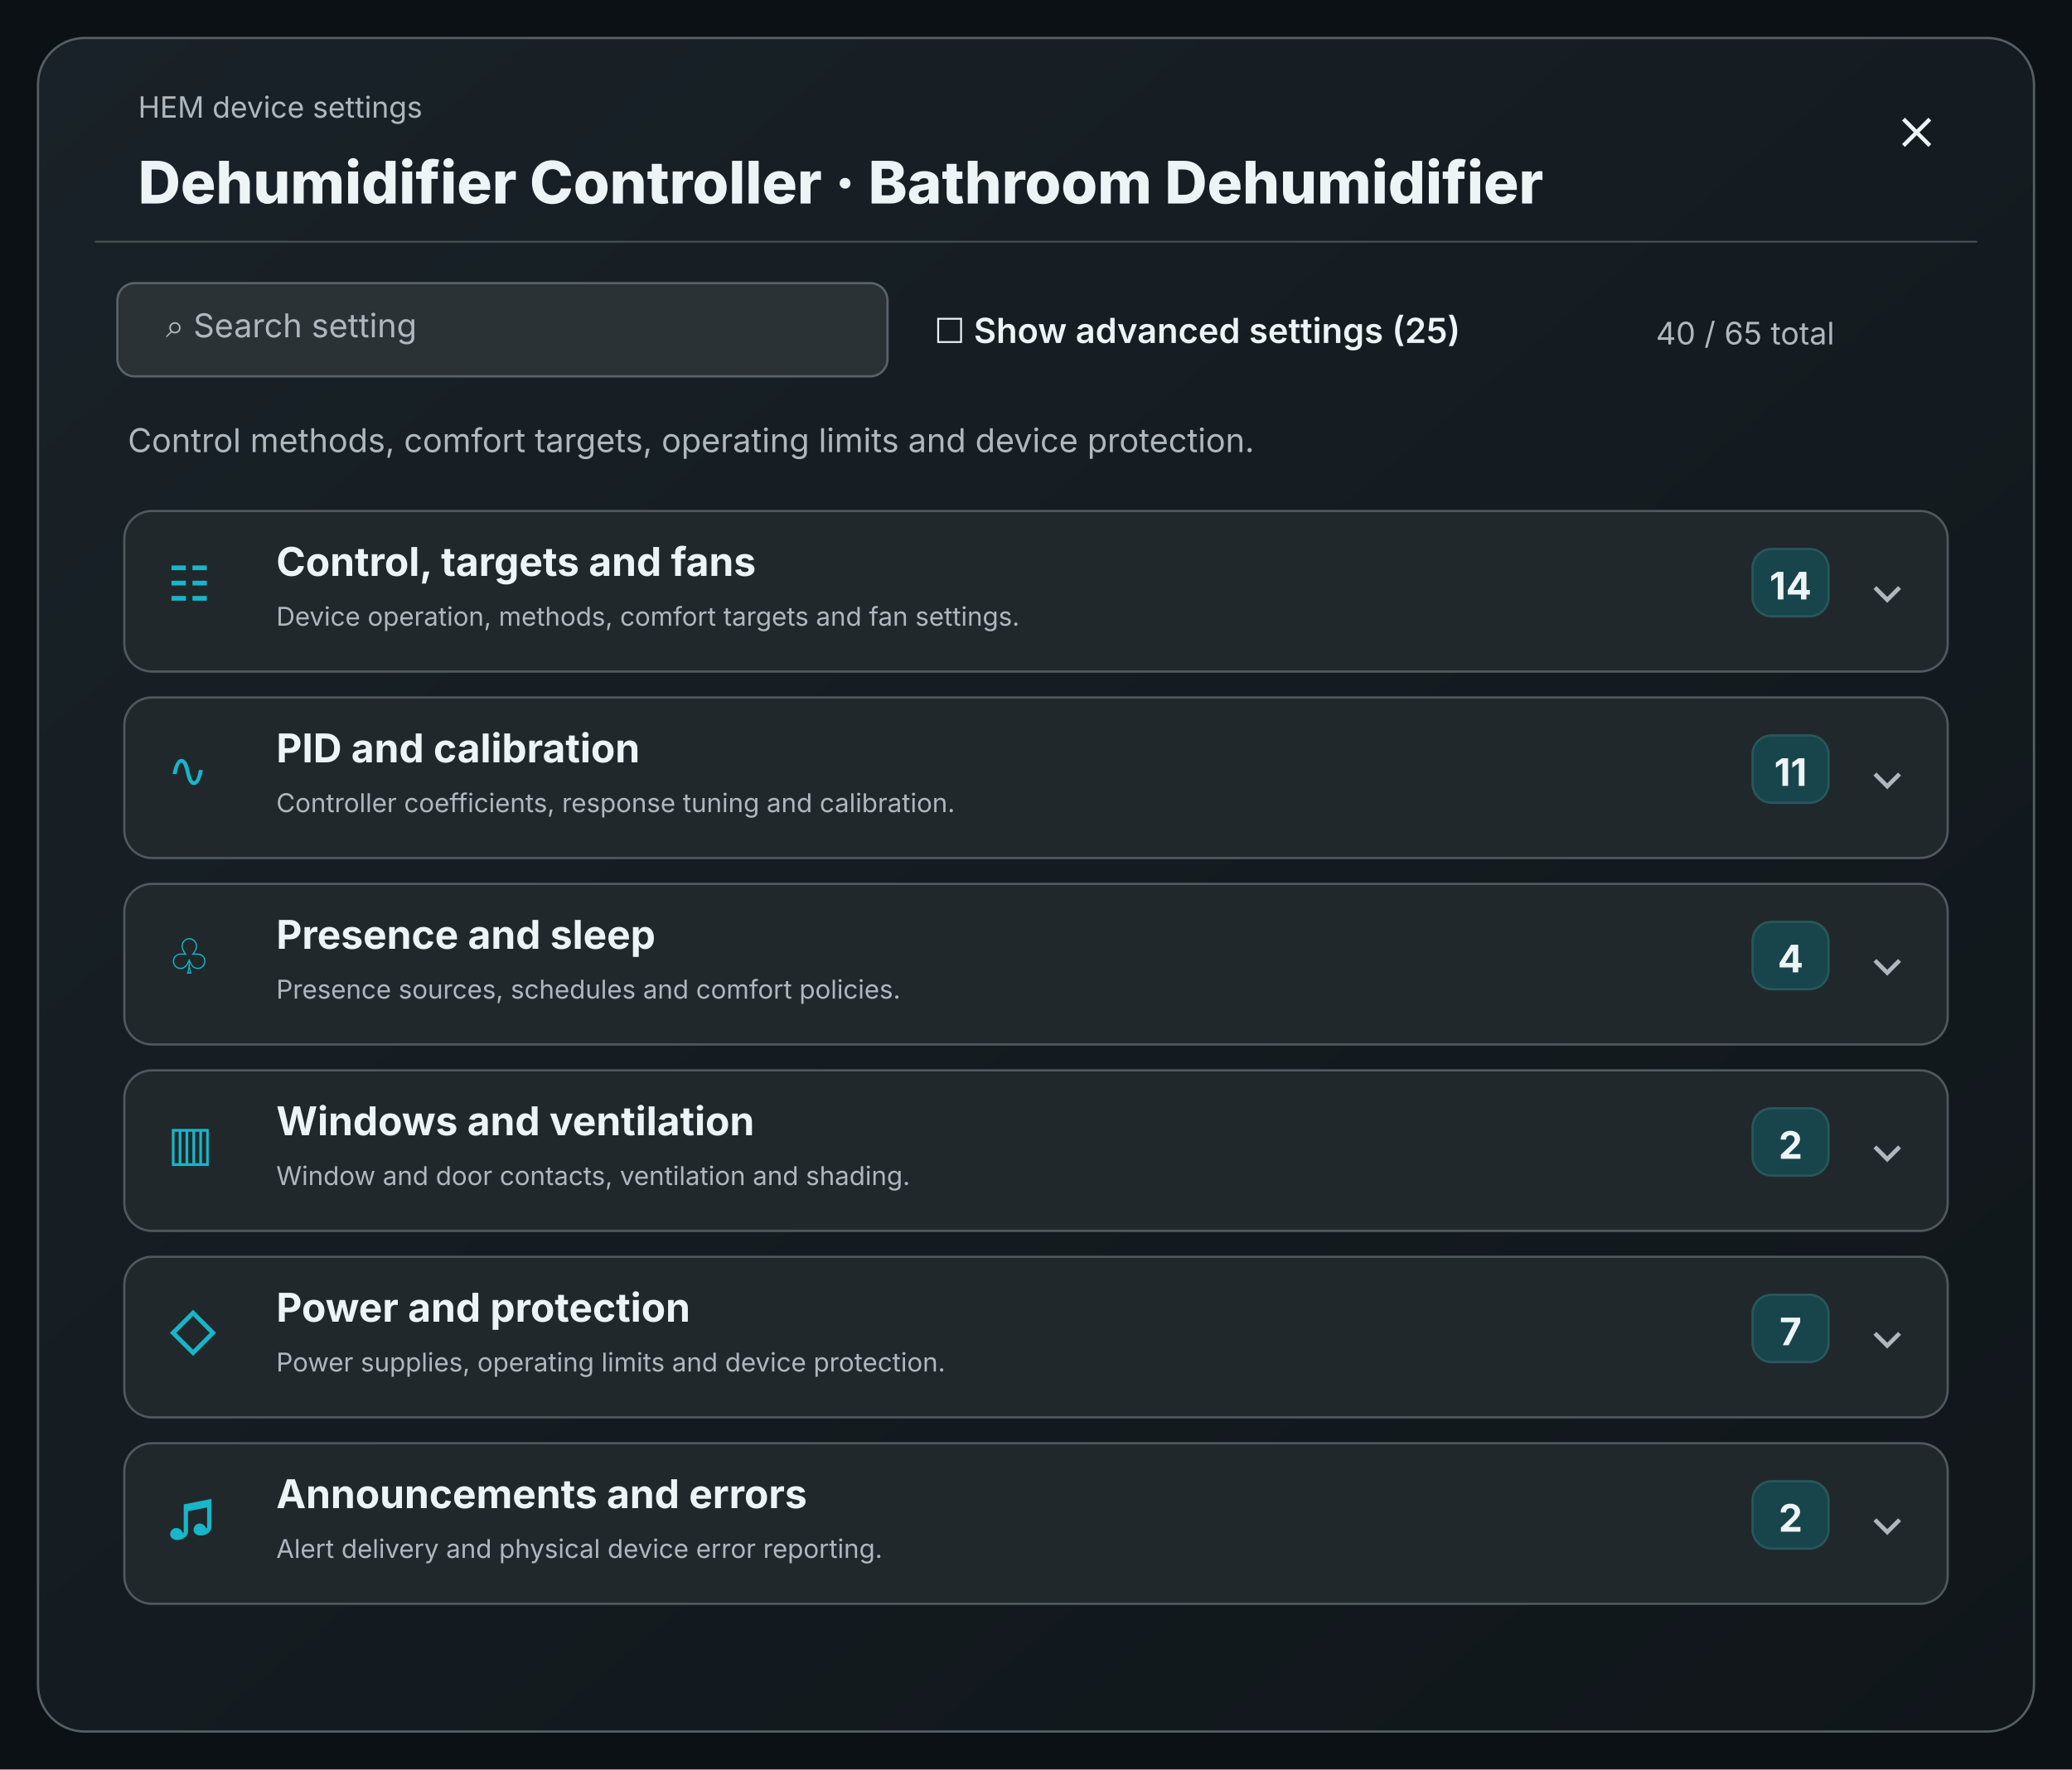
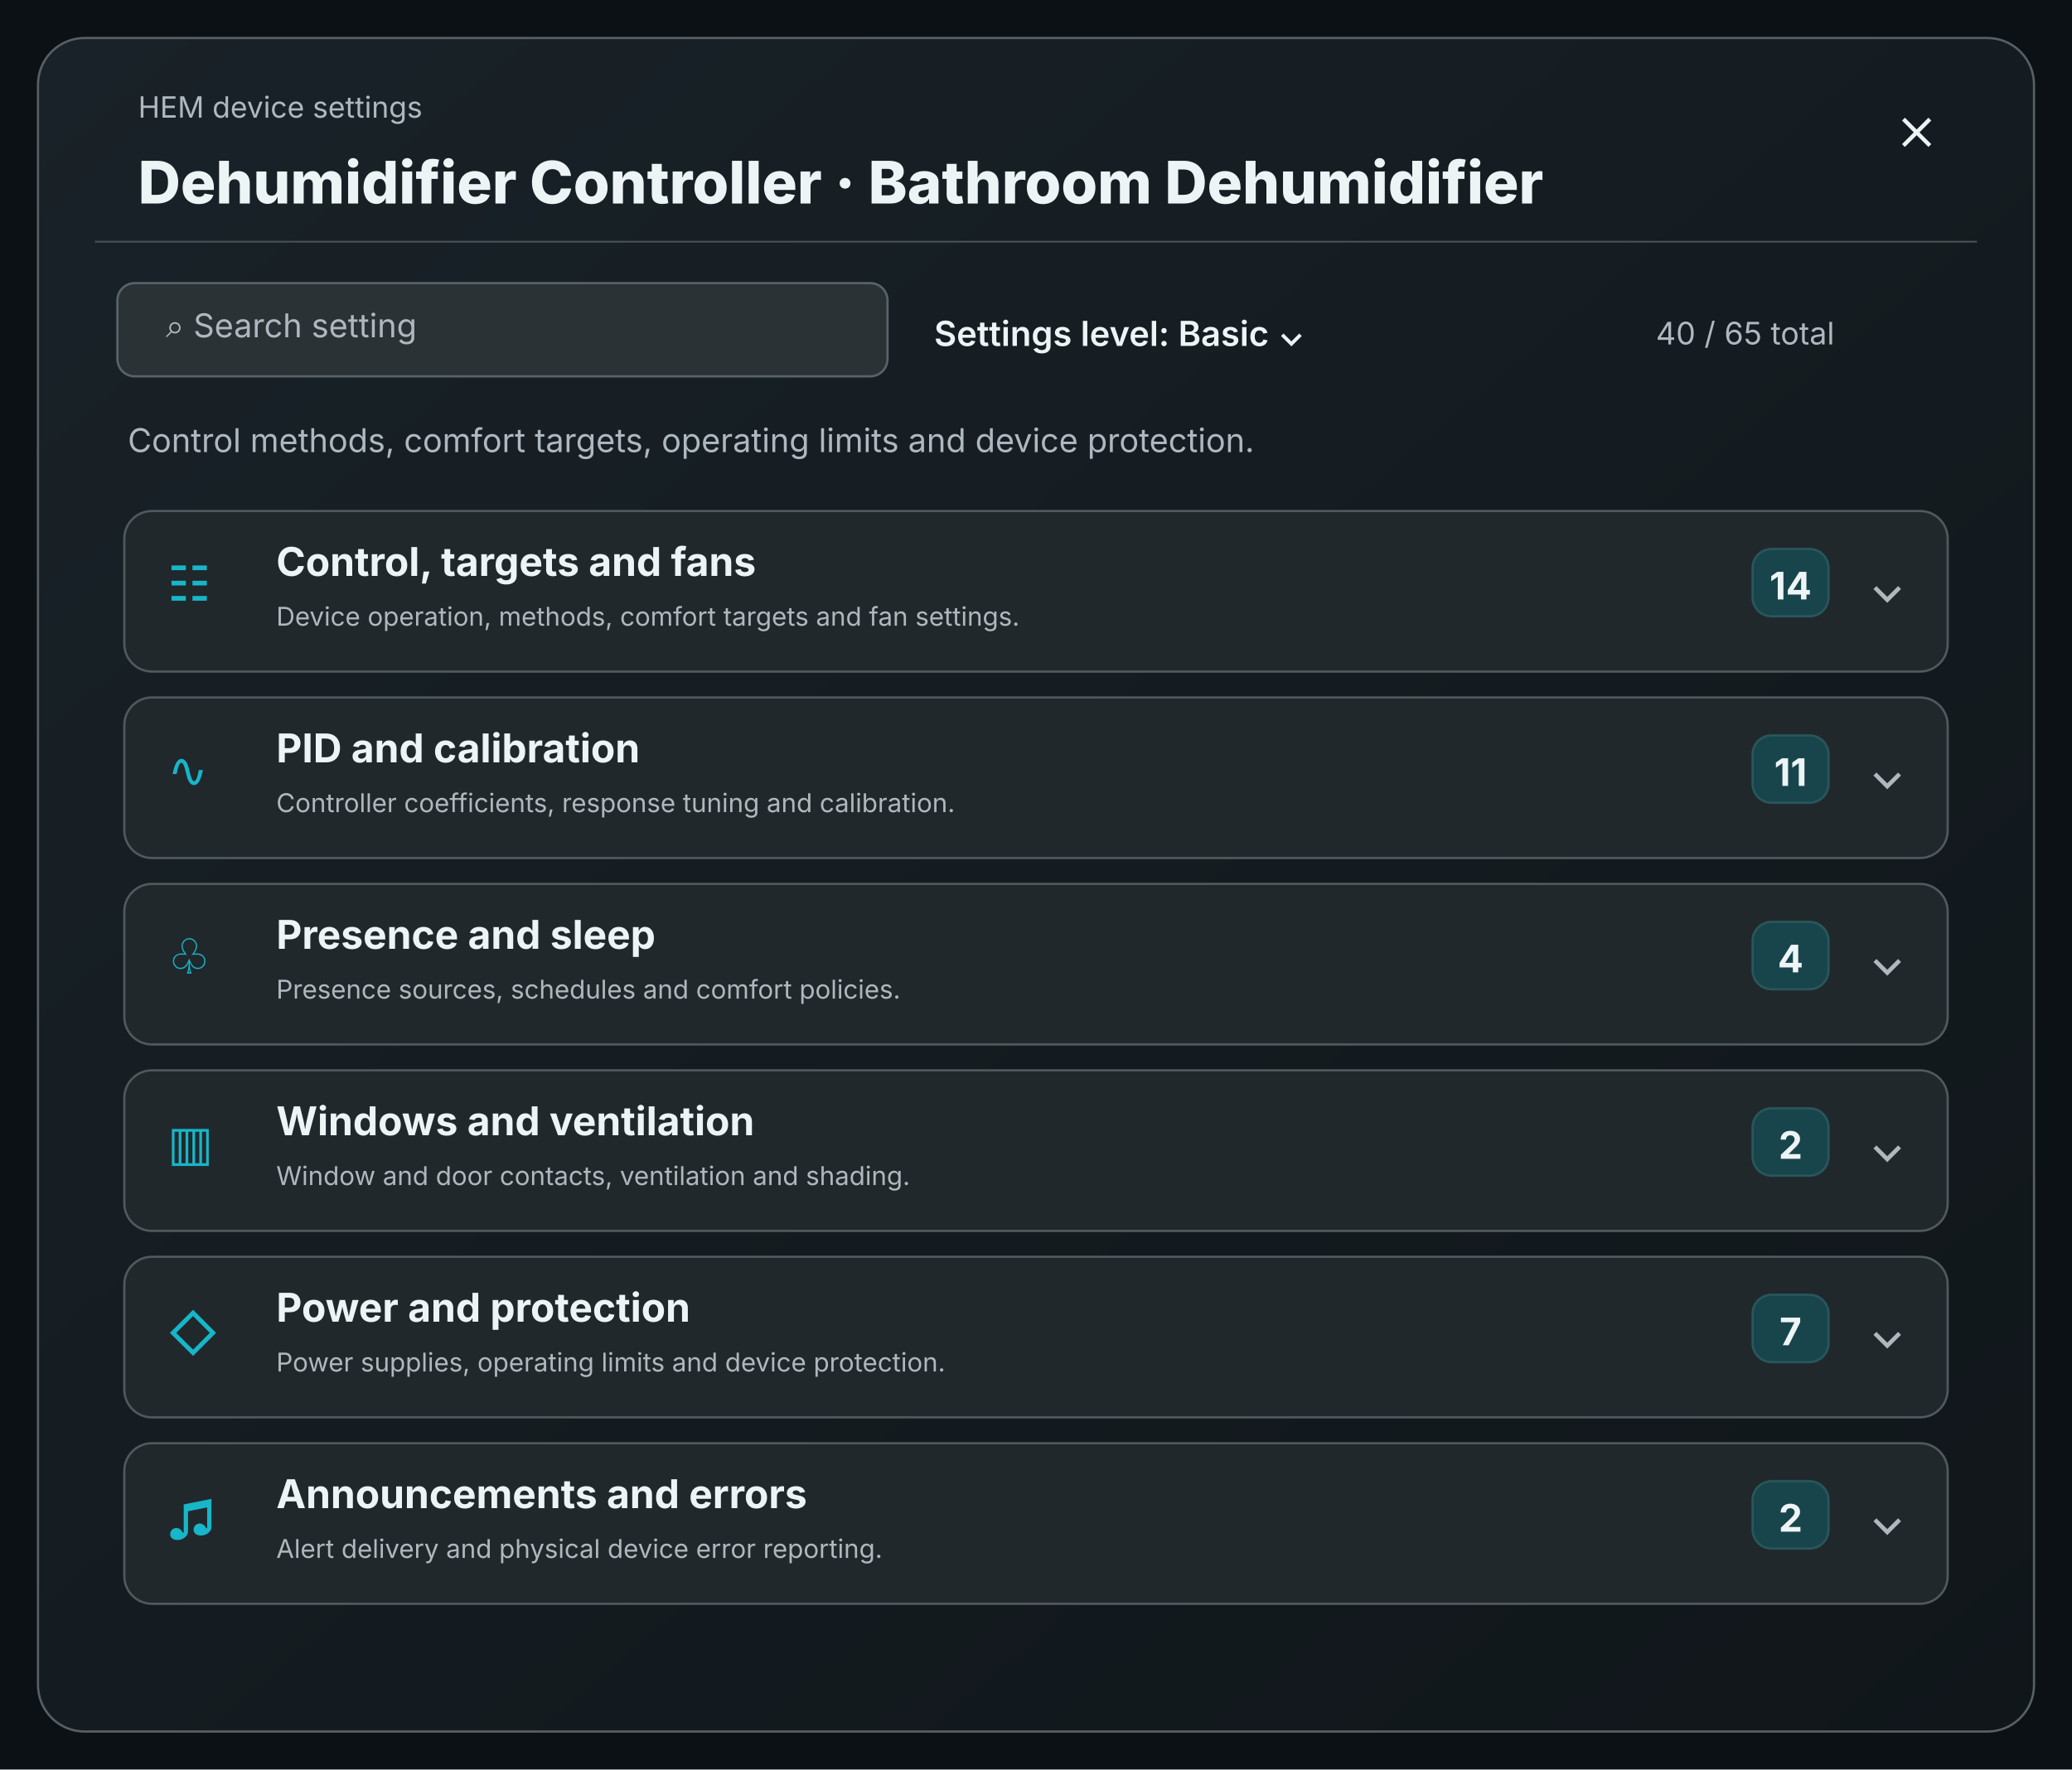
<svg xmlns="http://www.w3.org/2000/svg" role="img" aria-label="HEM interface illustration" width="1200" height="1025" viewBox="0 0 1200 1025">
  <defs>
    <linearGradient id="bg" x1="0" y1="0" x2="1" y2="1">
      <stop stop-color="#192228" />
      <stop offset="1" stop-color="#10161a" />
    </linearGradient>
    <linearGradient id="accent" x1="0" y1="0" x2="1" y2="1">
      <stop stop-color="#203a3d" />
      <stop offset="1" stop-color="#17282c" />
    </linearGradient>
  </defs>
  <rect width="1200" height="1025" fill="#0c1115" />
  <rect x="22" y="22" width="1156" height="981" rx="27" fill="url(#bg)" stroke="#566065" stroke-width="1.3" />
  <text x="80" y="62" fill="#aeb8be" font-family="Inter,'Segoe UI',Arial,sans-serif" font-size="17" font-weight="400" text-anchor="start" dominant-baseline="middle">HEM device settings</text>
  <text x="80" y="105" fill="#edf4f6" font-family="Inter,'Segoe UI',Arial,sans-serif" font-size="34" font-weight="760" text-anchor="start" dominant-baseline="middle">Dehumidifier Controller · Bathroom Dehumidifier</text>
  <text x="1110" y="74" fill="#edf4f6" font-family="Inter,'Segoe UI',Arial,sans-serif" font-size="38" font-weight="300" text-anchor="middle" dominant-baseline="middle">×</text>
  <path d="M55 140 H1145" stroke="#485257" />
  <rect x="68" y="164" width="446" height="54" rx="10" fill="#2a3236" stroke="#59636a" stroke-width="1.3" />
  <text x="96" y="190" fill="#aeb8be" font-family="Inter,'Segoe UI',Arial,sans-serif" font-size="19" font-weight="400" text-anchor="start" dominant-baseline="middle">⌕  Search setting</text>
-   <text x="541" y="193" fill="#edf4f6" font-family="Inter,'Segoe UI',Arial,sans-serif" font-size="20" font-weight="600" text-anchor="start" dominant-baseline="middle">☐  Show advanced settings (25)</text>
+   <text x="541" y="193" fill="#edf4f6" font-family="Inter,'Segoe UI',Arial,sans-serif" font-size="20" font-weight="600" text-anchor="start" dominant-baseline="middle">Settings level: Basic ⌄</text>
  <text x="959" y="193" fill="#aeb8be" font-family="Inter,'Segoe UI',Arial,sans-serif" font-size="18" font-weight="400" text-anchor="start" dominant-baseline="middle">40 / 65 total</text>
  <text x="74" y="255" fill="#aeb8be" font-family="Inter,'Segoe UI',Arial,sans-serif" font-size="19" font-weight="400" text-anchor="start" dominant-baseline="middle">Control methods, comfort targets, operating limits and device protection.</text>
  <rect x="72" y="296" width="1056" height="93" rx="16" fill="#21282c" stroke="#50595e" stroke-width="1.3" />
  <text x="97" y="340" fill="#17b6c9" font-family="Inter,'Segoe UI',Arial,sans-serif" font-size="28" font-weight="500" text-anchor="start" dominant-baseline="middle">☷</text>
  <text x="160" y="325" fill="#edf4f6" font-family="Inter,'Segoe UI',Arial,sans-serif" font-size="23" font-weight="740" text-anchor="start" dominant-baseline="middle">Control, targets and fans</text>
  <text x="160" y="357" fill="#aeb8be" font-family="Inter,'Segoe UI',Arial,sans-serif" font-size="15" font-weight="400" text-anchor="start" dominant-baseline="middle">Device operation, methods, comfort targets and fan settings.</text>
  <rect x="1015" y="318" width="44" height="39" rx="11" fill="#18454b" stroke="#28575b" stroke-width="1.3" />
  <text x="1037" y="339" fill="#edf4f6" font-family="Inter,'Segoe UI',Arial,sans-serif" font-size="22" font-weight="700" text-anchor="middle" dominant-baseline="middle">14</text>
  <text x="1093" y="339" fill="#aeb8be" font-family="Inter,'Segoe UI',Arial,sans-serif" font-size="27" font-weight="500" text-anchor="middle" dominant-baseline="middle">⌄</text>
  <rect x="72" y="404" width="1056" height="93" rx="16" fill="#21282c" stroke="#50595e" stroke-width="1.3" />
  <text x="97" y="448" fill="#17b6c9" font-family="Inter,'Segoe UI',Arial,sans-serif" font-size="28" font-weight="500" text-anchor="start" dominant-baseline="middle">∿</text>
  <text x="160" y="433" fill="#edf4f6" font-family="Inter,'Segoe UI',Arial,sans-serif" font-size="23" font-weight="740" text-anchor="start" dominant-baseline="middle">PID and calibration</text>
  <text x="160" y="465" fill="#aeb8be" font-family="Inter,'Segoe UI',Arial,sans-serif" font-size="15" font-weight="400" text-anchor="start" dominant-baseline="middle">Controller coefficients, response tuning and calibration.</text>
  <rect x="1015" y="426" width="44" height="39" rx="11" fill="#18454b" stroke="#28575b" stroke-width="1.3" />
  <text x="1037" y="447" fill="#edf4f6" font-family="Inter,'Segoe UI',Arial,sans-serif" font-size="22" font-weight="700" text-anchor="middle" dominant-baseline="middle">11</text>
  <text x="1093" y="447" fill="#aeb8be" font-family="Inter,'Segoe UI',Arial,sans-serif" font-size="27" font-weight="500" text-anchor="middle" dominant-baseline="middle">⌄</text>
  <rect x="72" y="512" width="1056" height="93" rx="16" fill="#21282c" stroke="#50595e" stroke-width="1.3" />
  <text x="97" y="556" fill="#17b6c9" font-family="Inter,'Segoe UI',Arial,sans-serif" font-size="28" font-weight="500" text-anchor="start" dominant-baseline="middle">♧</text>
  <text x="160" y="541" fill="#edf4f6" font-family="Inter,'Segoe UI',Arial,sans-serif" font-size="23" font-weight="740" text-anchor="start" dominant-baseline="middle">Presence and sleep</text>
  <text x="160" y="573" fill="#aeb8be" font-family="Inter,'Segoe UI',Arial,sans-serif" font-size="15" font-weight="400" text-anchor="start" dominant-baseline="middle">Presence sources, schedules and comfort policies.</text>
  <rect x="1015" y="534" width="44" height="39" rx="11" fill="#18454b" stroke="#28575b" stroke-width="1.3" />
  <text x="1037" y="555" fill="#edf4f6" font-family="Inter,'Segoe UI',Arial,sans-serif" font-size="22" font-weight="700" text-anchor="middle" dominant-baseline="middle">4</text>
  <text x="1093" y="555" fill="#aeb8be" font-family="Inter,'Segoe UI',Arial,sans-serif" font-size="27" font-weight="500" text-anchor="middle" dominant-baseline="middle">⌄</text>
  <rect x="72" y="620" width="1056" height="93" rx="16" fill="#21282c" stroke="#50595e" stroke-width="1.3" />
  <text x="97" y="664" fill="#17b6c9" font-family="Inter,'Segoe UI',Arial,sans-serif" font-size="28" font-weight="500" text-anchor="start" dominant-baseline="middle">▥</text>
  <text x="160" y="649" fill="#edf4f6" font-family="Inter,'Segoe UI',Arial,sans-serif" font-size="23" font-weight="740" text-anchor="start" dominant-baseline="middle">Windows and ventilation</text>
  <text x="160" y="681" fill="#aeb8be" font-family="Inter,'Segoe UI',Arial,sans-serif" font-size="15" font-weight="400" text-anchor="start" dominant-baseline="middle">Window and door contacts, ventilation and shading.</text>
  <rect x="1015" y="642" width="44" height="39" rx="11" fill="#18454b" stroke="#28575b" stroke-width="1.3" />
  <text x="1037" y="663" fill="#edf4f6" font-family="Inter,'Segoe UI',Arial,sans-serif" font-size="22" font-weight="700" text-anchor="middle" dominant-baseline="middle">2</text>
  <text x="1093" y="663" fill="#aeb8be" font-family="Inter,'Segoe UI',Arial,sans-serif" font-size="27" font-weight="500" text-anchor="middle" dominant-baseline="middle">⌄</text>
  <rect x="72" y="728" width="1056" height="93" rx="16" fill="#21282c" stroke="#50595e" stroke-width="1.3" />
  <text x="97" y="772" fill="#17b6c9" font-family="Inter,'Segoe UI',Arial,sans-serif" font-size="28" font-weight="500" text-anchor="start" dominant-baseline="middle">◇</text>
  <text x="160" y="757" fill="#edf4f6" font-family="Inter,'Segoe UI',Arial,sans-serif" font-size="23" font-weight="740" text-anchor="start" dominant-baseline="middle">Power and protection</text>
  <text x="160" y="789" fill="#aeb8be" font-family="Inter,'Segoe UI',Arial,sans-serif" font-size="15" font-weight="400" text-anchor="start" dominant-baseline="middle">Power supplies, operating limits and device protection.</text>
  <rect x="1015" y="750" width="44" height="39" rx="11" fill="#18454b" stroke="#28575b" stroke-width="1.3" />
  <text x="1037" y="771" fill="#edf4f6" font-family="Inter,'Segoe UI',Arial,sans-serif" font-size="22" font-weight="700" text-anchor="middle" dominant-baseline="middle">7</text>
  <text x="1093" y="771" fill="#aeb8be" font-family="Inter,'Segoe UI',Arial,sans-serif" font-size="27" font-weight="500" text-anchor="middle" dominant-baseline="middle">⌄</text>
  <rect x="72" y="836" width="1056" height="93" rx="16" fill="#21282c" stroke="#50595e" stroke-width="1.3" />
  <text x="97" y="880" fill="#17b6c9" font-family="Inter,'Segoe UI',Arial,sans-serif" font-size="28" font-weight="500" text-anchor="start" dominant-baseline="middle">♫</text>
  <text x="160" y="865" fill="#edf4f6" font-family="Inter,'Segoe UI',Arial,sans-serif" font-size="23" font-weight="740" text-anchor="start" dominant-baseline="middle">Announcements and errors</text>
  <text x="160" y="897" fill="#aeb8be" font-family="Inter,'Segoe UI',Arial,sans-serif" font-size="15" font-weight="400" text-anchor="start" dominant-baseline="middle">Alert delivery and physical device error reporting.</text>
  <rect x="1015" y="858" width="44" height="39" rx="11" fill="#18454b" stroke="#28575b" stroke-width="1.3" />
  <text x="1037" y="879" fill="#edf4f6" font-family="Inter,'Segoe UI',Arial,sans-serif" font-size="22" font-weight="700" text-anchor="middle" dominant-baseline="middle">2</text>
  <text x="1093" y="879" fill="#aeb8be" font-family="Inter,'Segoe UI',Arial,sans-serif" font-size="27" font-weight="500" text-anchor="middle" dominant-baseline="middle">⌄</text>
</svg>
